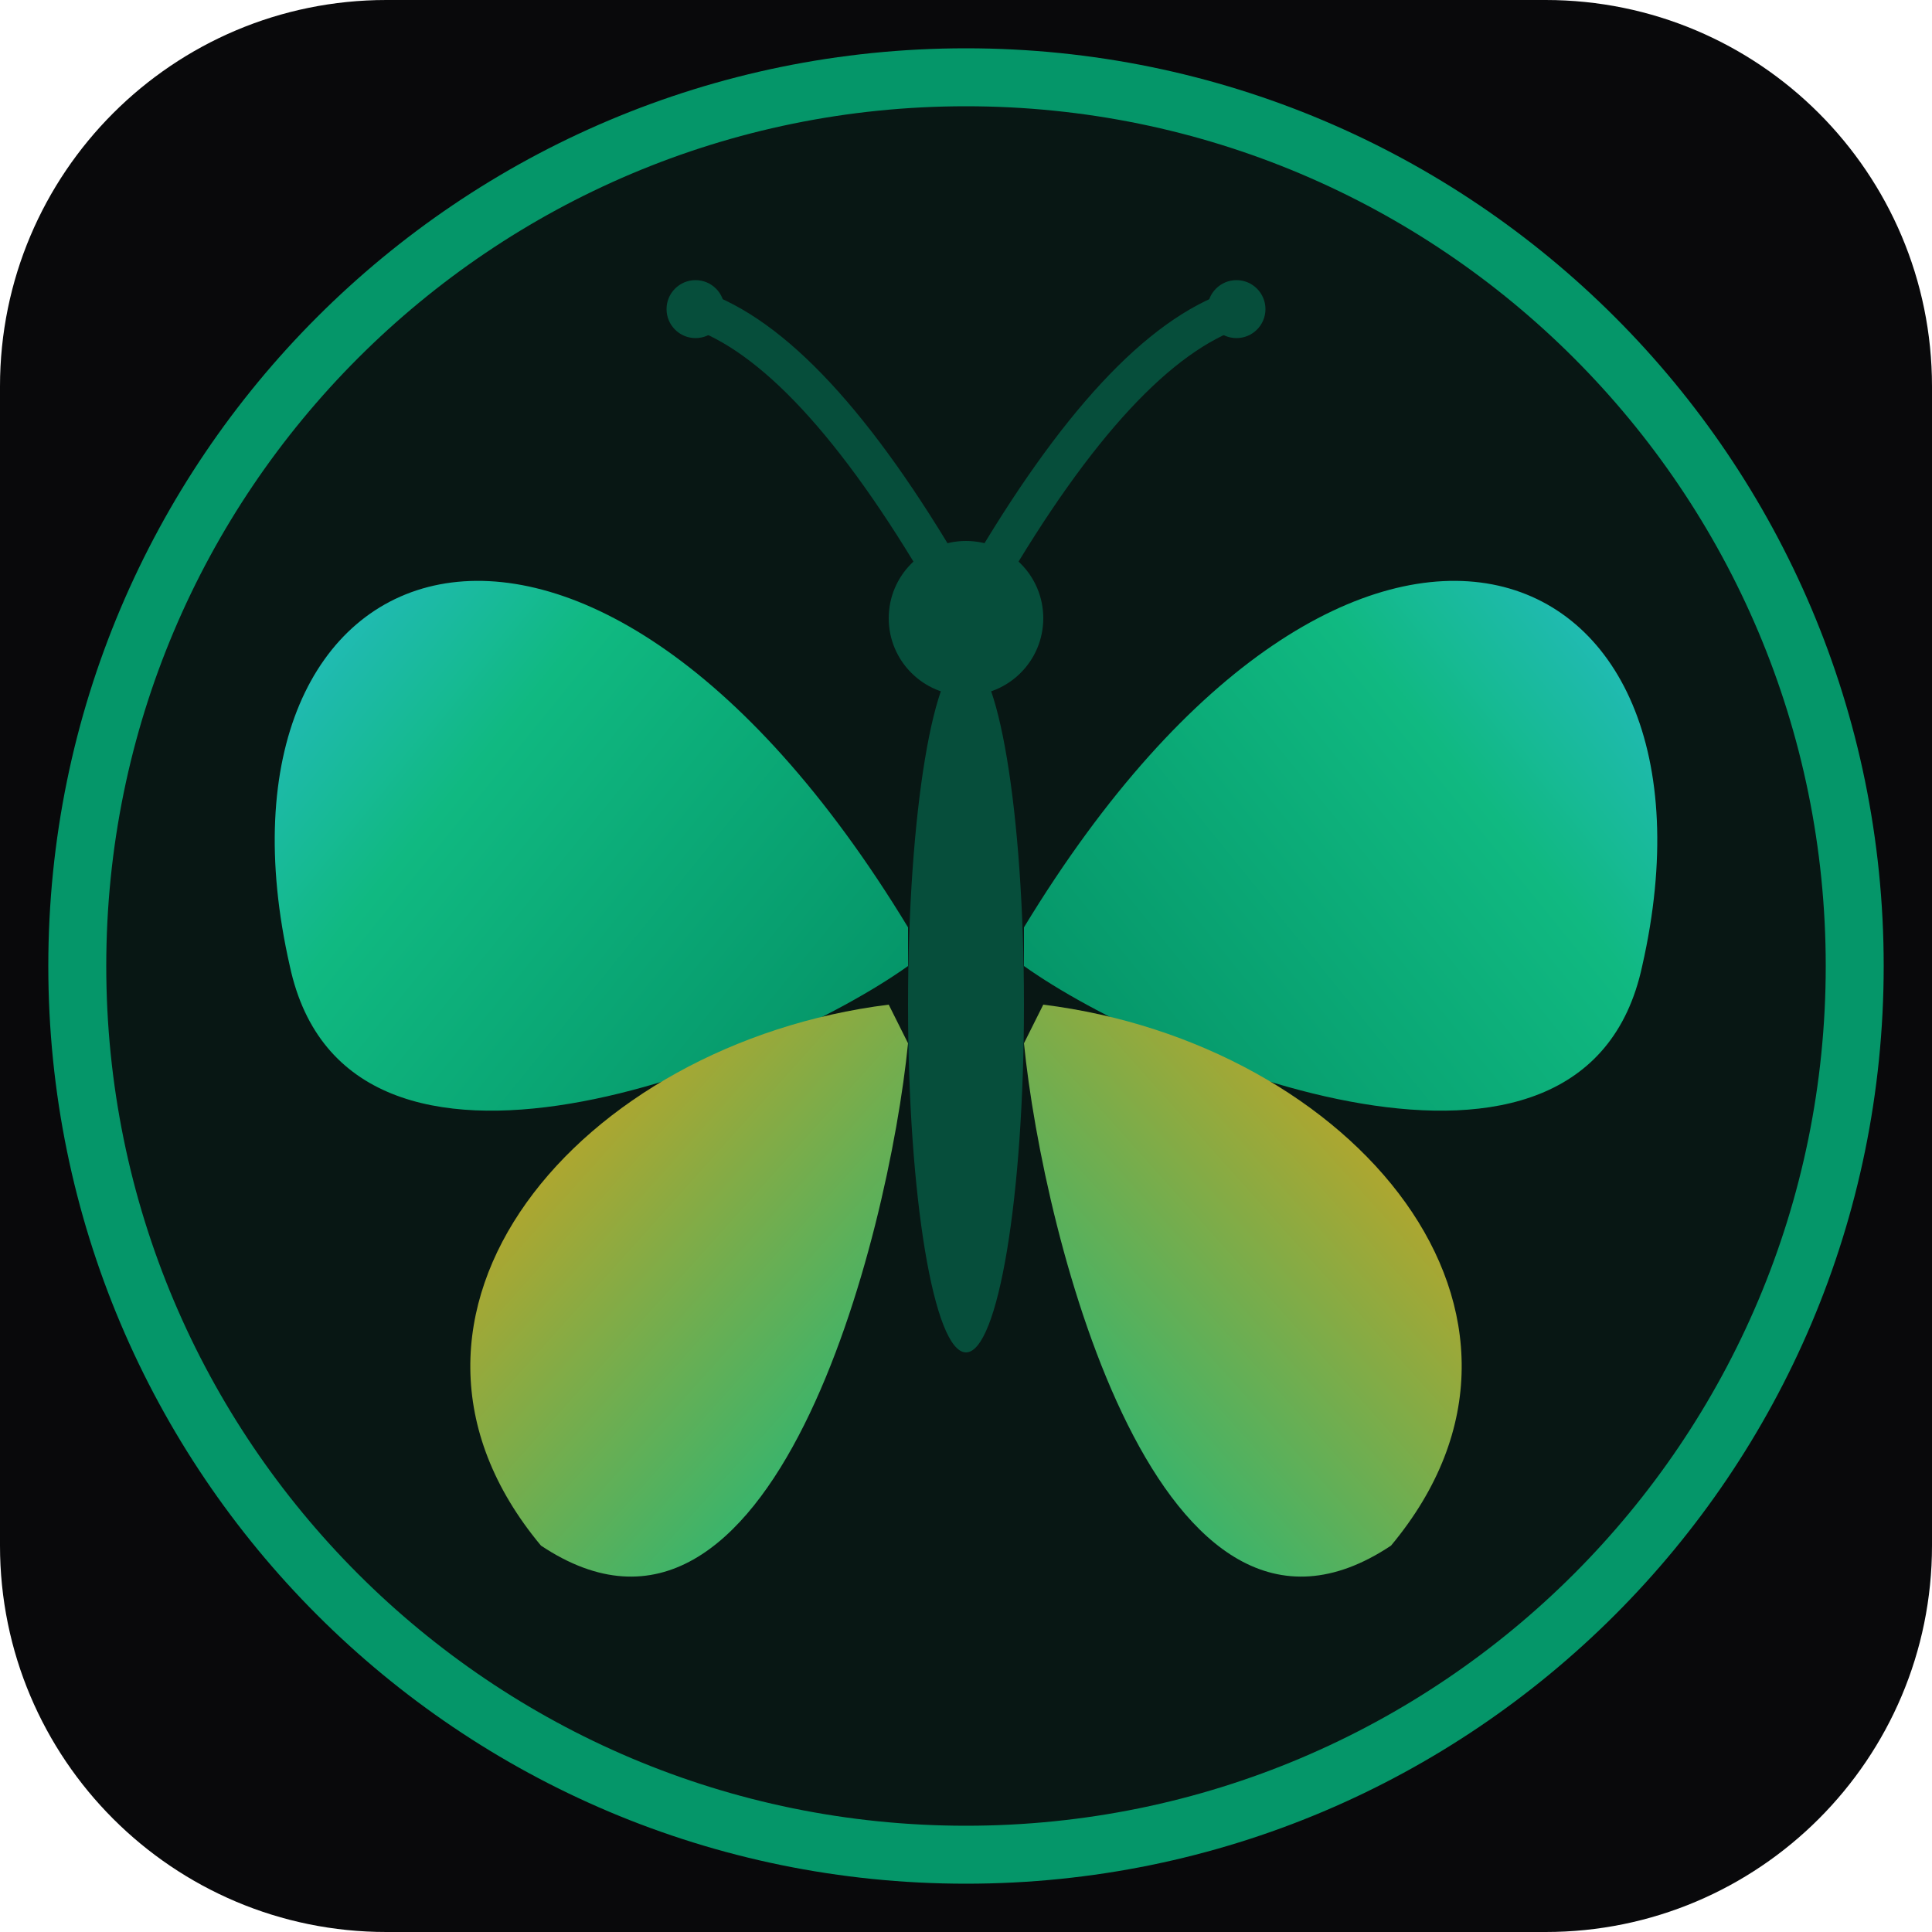
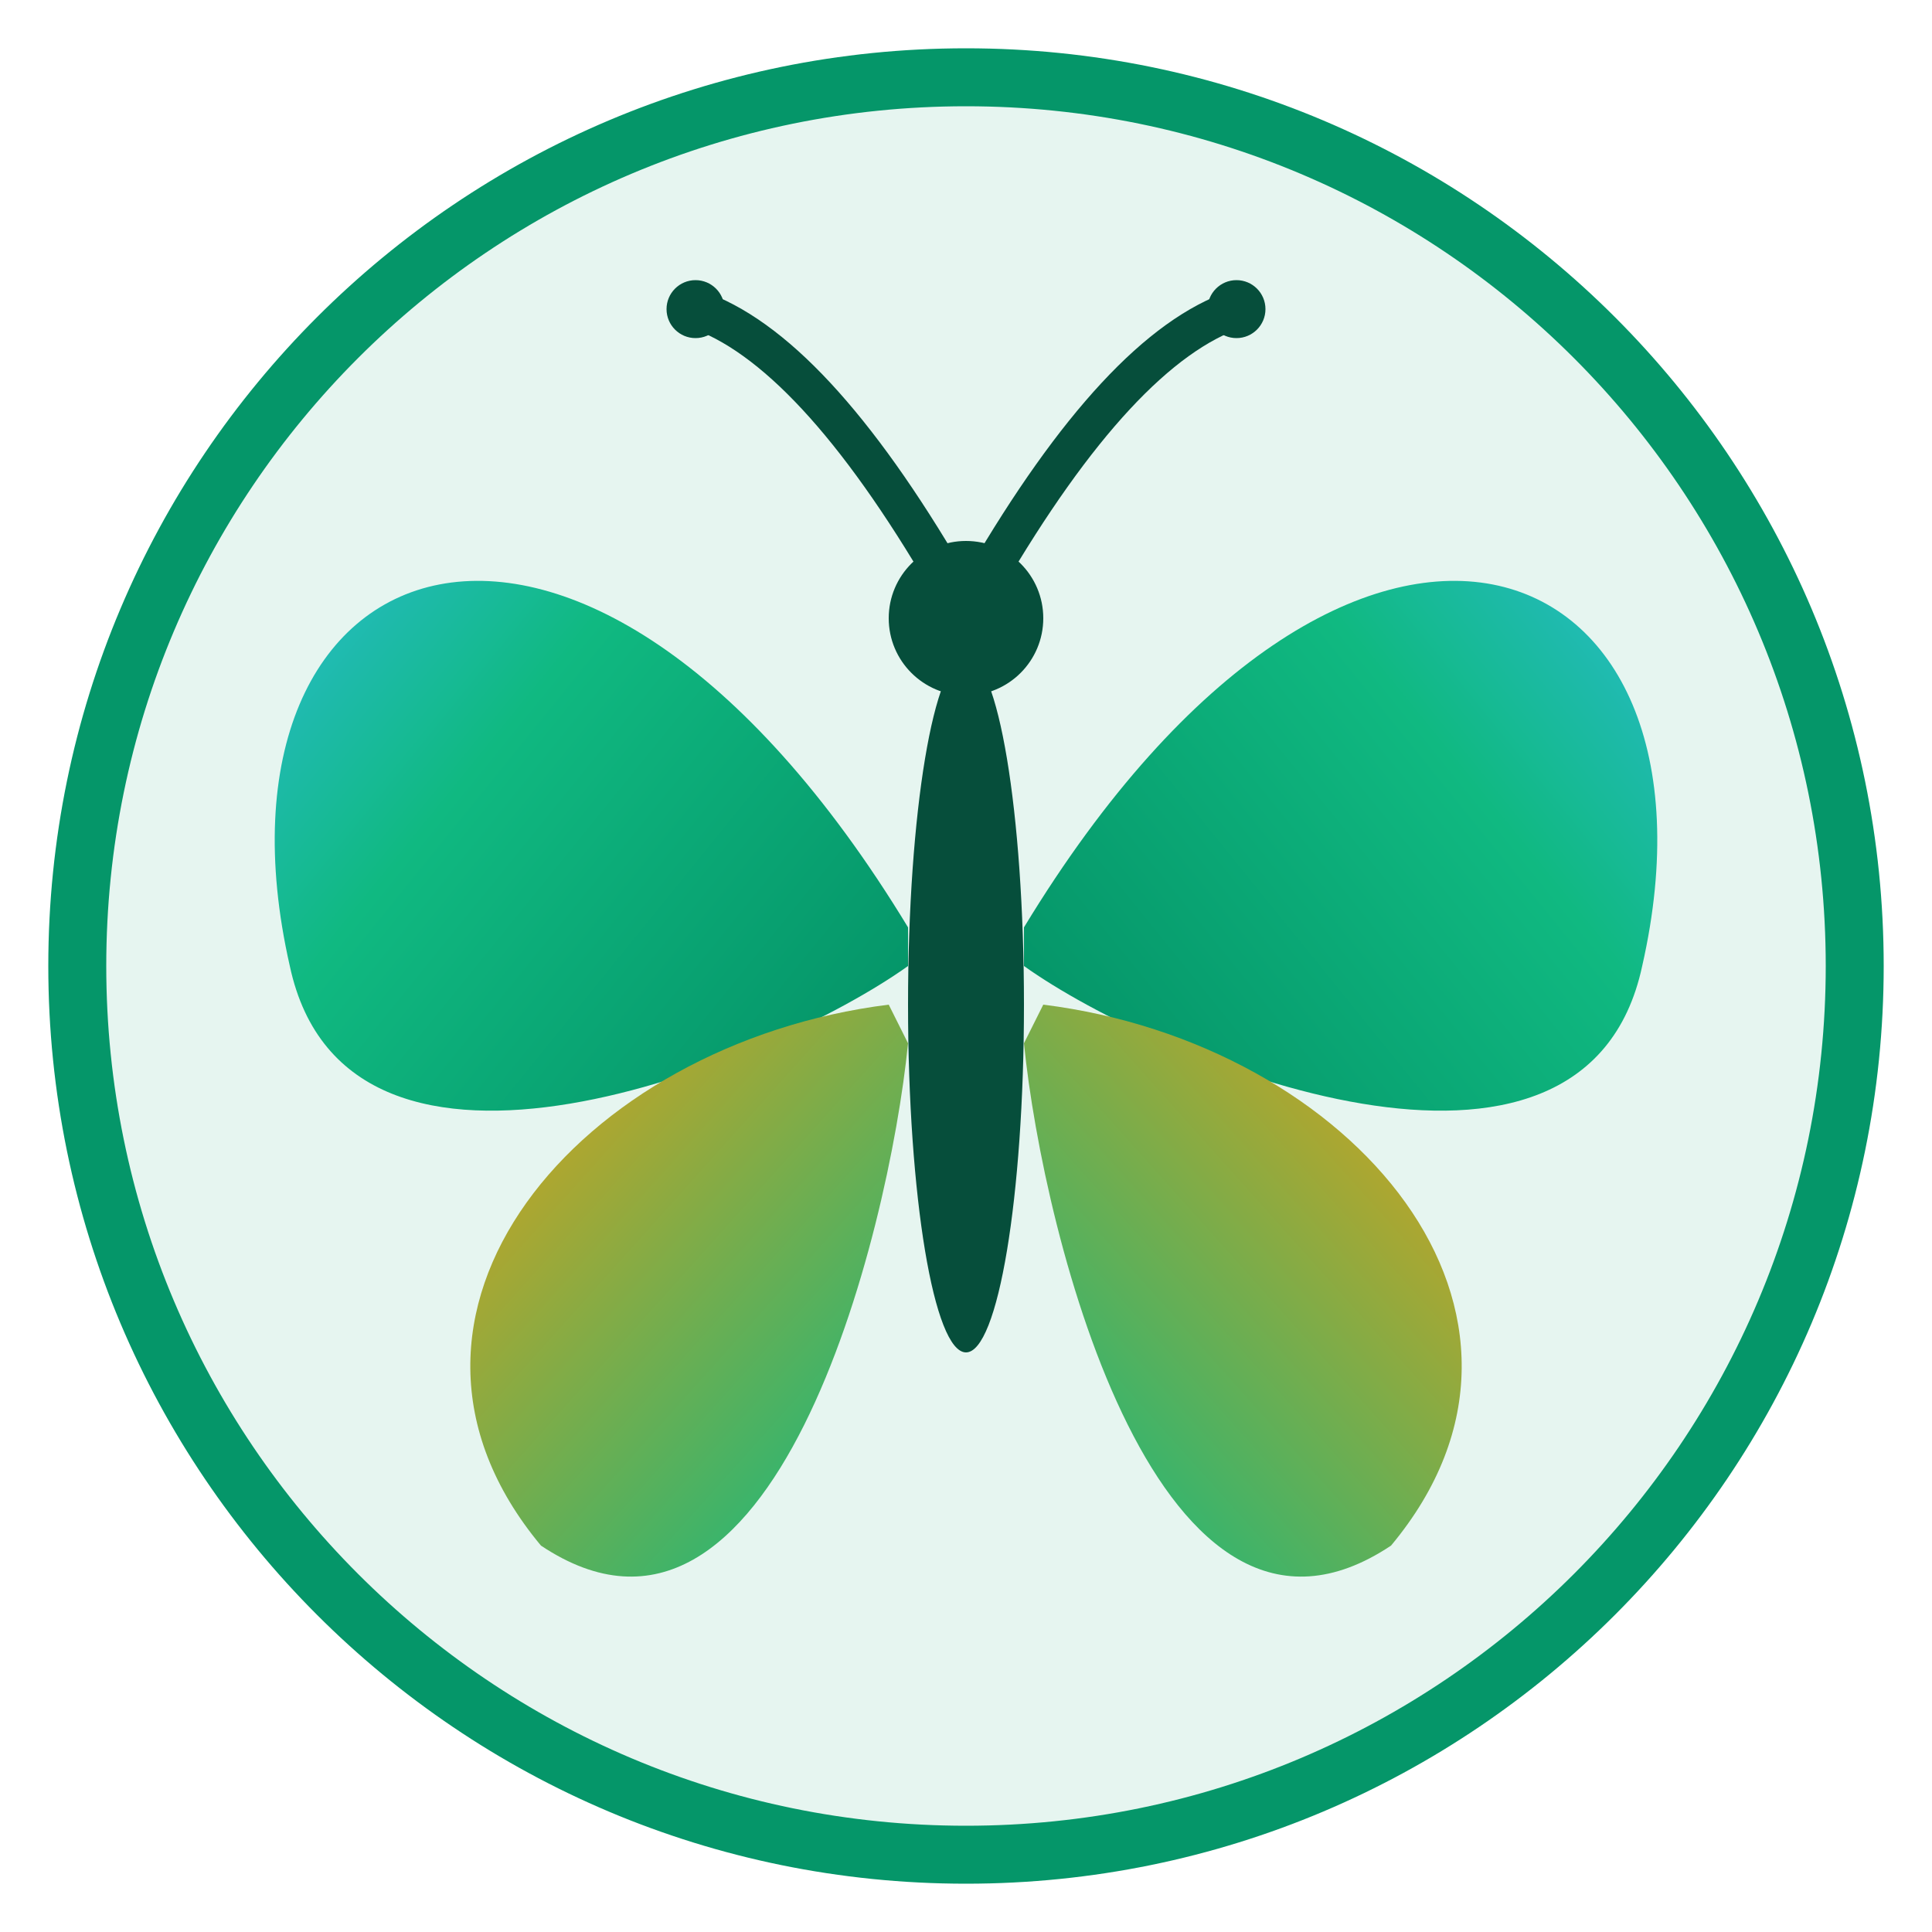
<svg xmlns="http://www.w3.org/2000/svg" viewBox="0 0 100 100" fill="none">
-   <rect width="100" height="100" rx="20" fill="#09090b" />
  <circle cx="50" cy="50" r="46" fill="#059669" fill-opacity="0.1" stroke="#059669" stroke-width="3" />
  <path d="M47 48 C30 20, 10 28, 15 50 C18 64, 40 55, 47 50 Z" fill="url(#wingLeftTop)" />
  <path d="M53 48 C70 20, 90 28, 85 50 C82 64, 60 55, 53 50 Z" fill="url(#wingRightTop)" />
  <path d="M46 52 C30 54, 18 68, 28 80 C40 88, 46 64, 47 54 Z" fill="url(#wingLeftBottom)" />
  <path d="M54 52 C70 54, 82 68, 72 80 C60 88, 54 64, 53 54 Z" fill="url(#wingRightBottom)" />
  <ellipse cx="50" cy="52" rx="3" ry="18" fill="#064E3B" />
  <circle cx="50" cy="32" r="4" fill="#064E3B" />
  <path d="M49 30 Q42 18, 36 16" stroke="#064E3B" stroke-width="2" stroke-linecap="round" />
  <circle cx="36" cy="16" r="1.5" fill="#064E3B" />
  <path d="M51 30 Q58 18, 64 16" stroke="#064E3B" stroke-width="2" stroke-linecap="round" />
  <circle cx="64" cy="16" r="1.5" fill="#064E3B" />
  <defs>
    <linearGradient id="wingLeftTop" x1="10" y1="20" x2="47" y2="50" gradientUnits="userSpaceOnUse">
      <stop offset="0%" stop-color="#38BDF8" />
      <stop offset="50%" stop-color="#10B981" />
      <stop offset="100%" stop-color="#059669" />
    </linearGradient>
    <linearGradient id="wingRightTop" x1="90" y1="20" x2="53" y2="50" gradientUnits="userSpaceOnUse">
      <stop offset="0%" stop-color="#38BDF8" />
      <stop offset="50%" stop-color="#10B981" />
      <stop offset="100%" stop-color="#059669" />
    </linearGradient>
    <linearGradient id="wingLeftBottom" x1="18" y1="54" x2="47" y2="80" gradientUnits="userSpaceOnUse">
      <stop offset="0%" stop-color="#F59E0B" />
      <stop offset="100%" stop-color="#10B981" />
    </linearGradient>
    <linearGradient id="wingRightBottom" x1="82" y1="54" x2="53" y2="80" gradientUnits="userSpaceOnUse">
      <stop offset="0%" stop-color="#F59E0B" />
      <stop offset="100%" stop-color="#10B981" />
    </linearGradient>
  </defs>
</svg>
